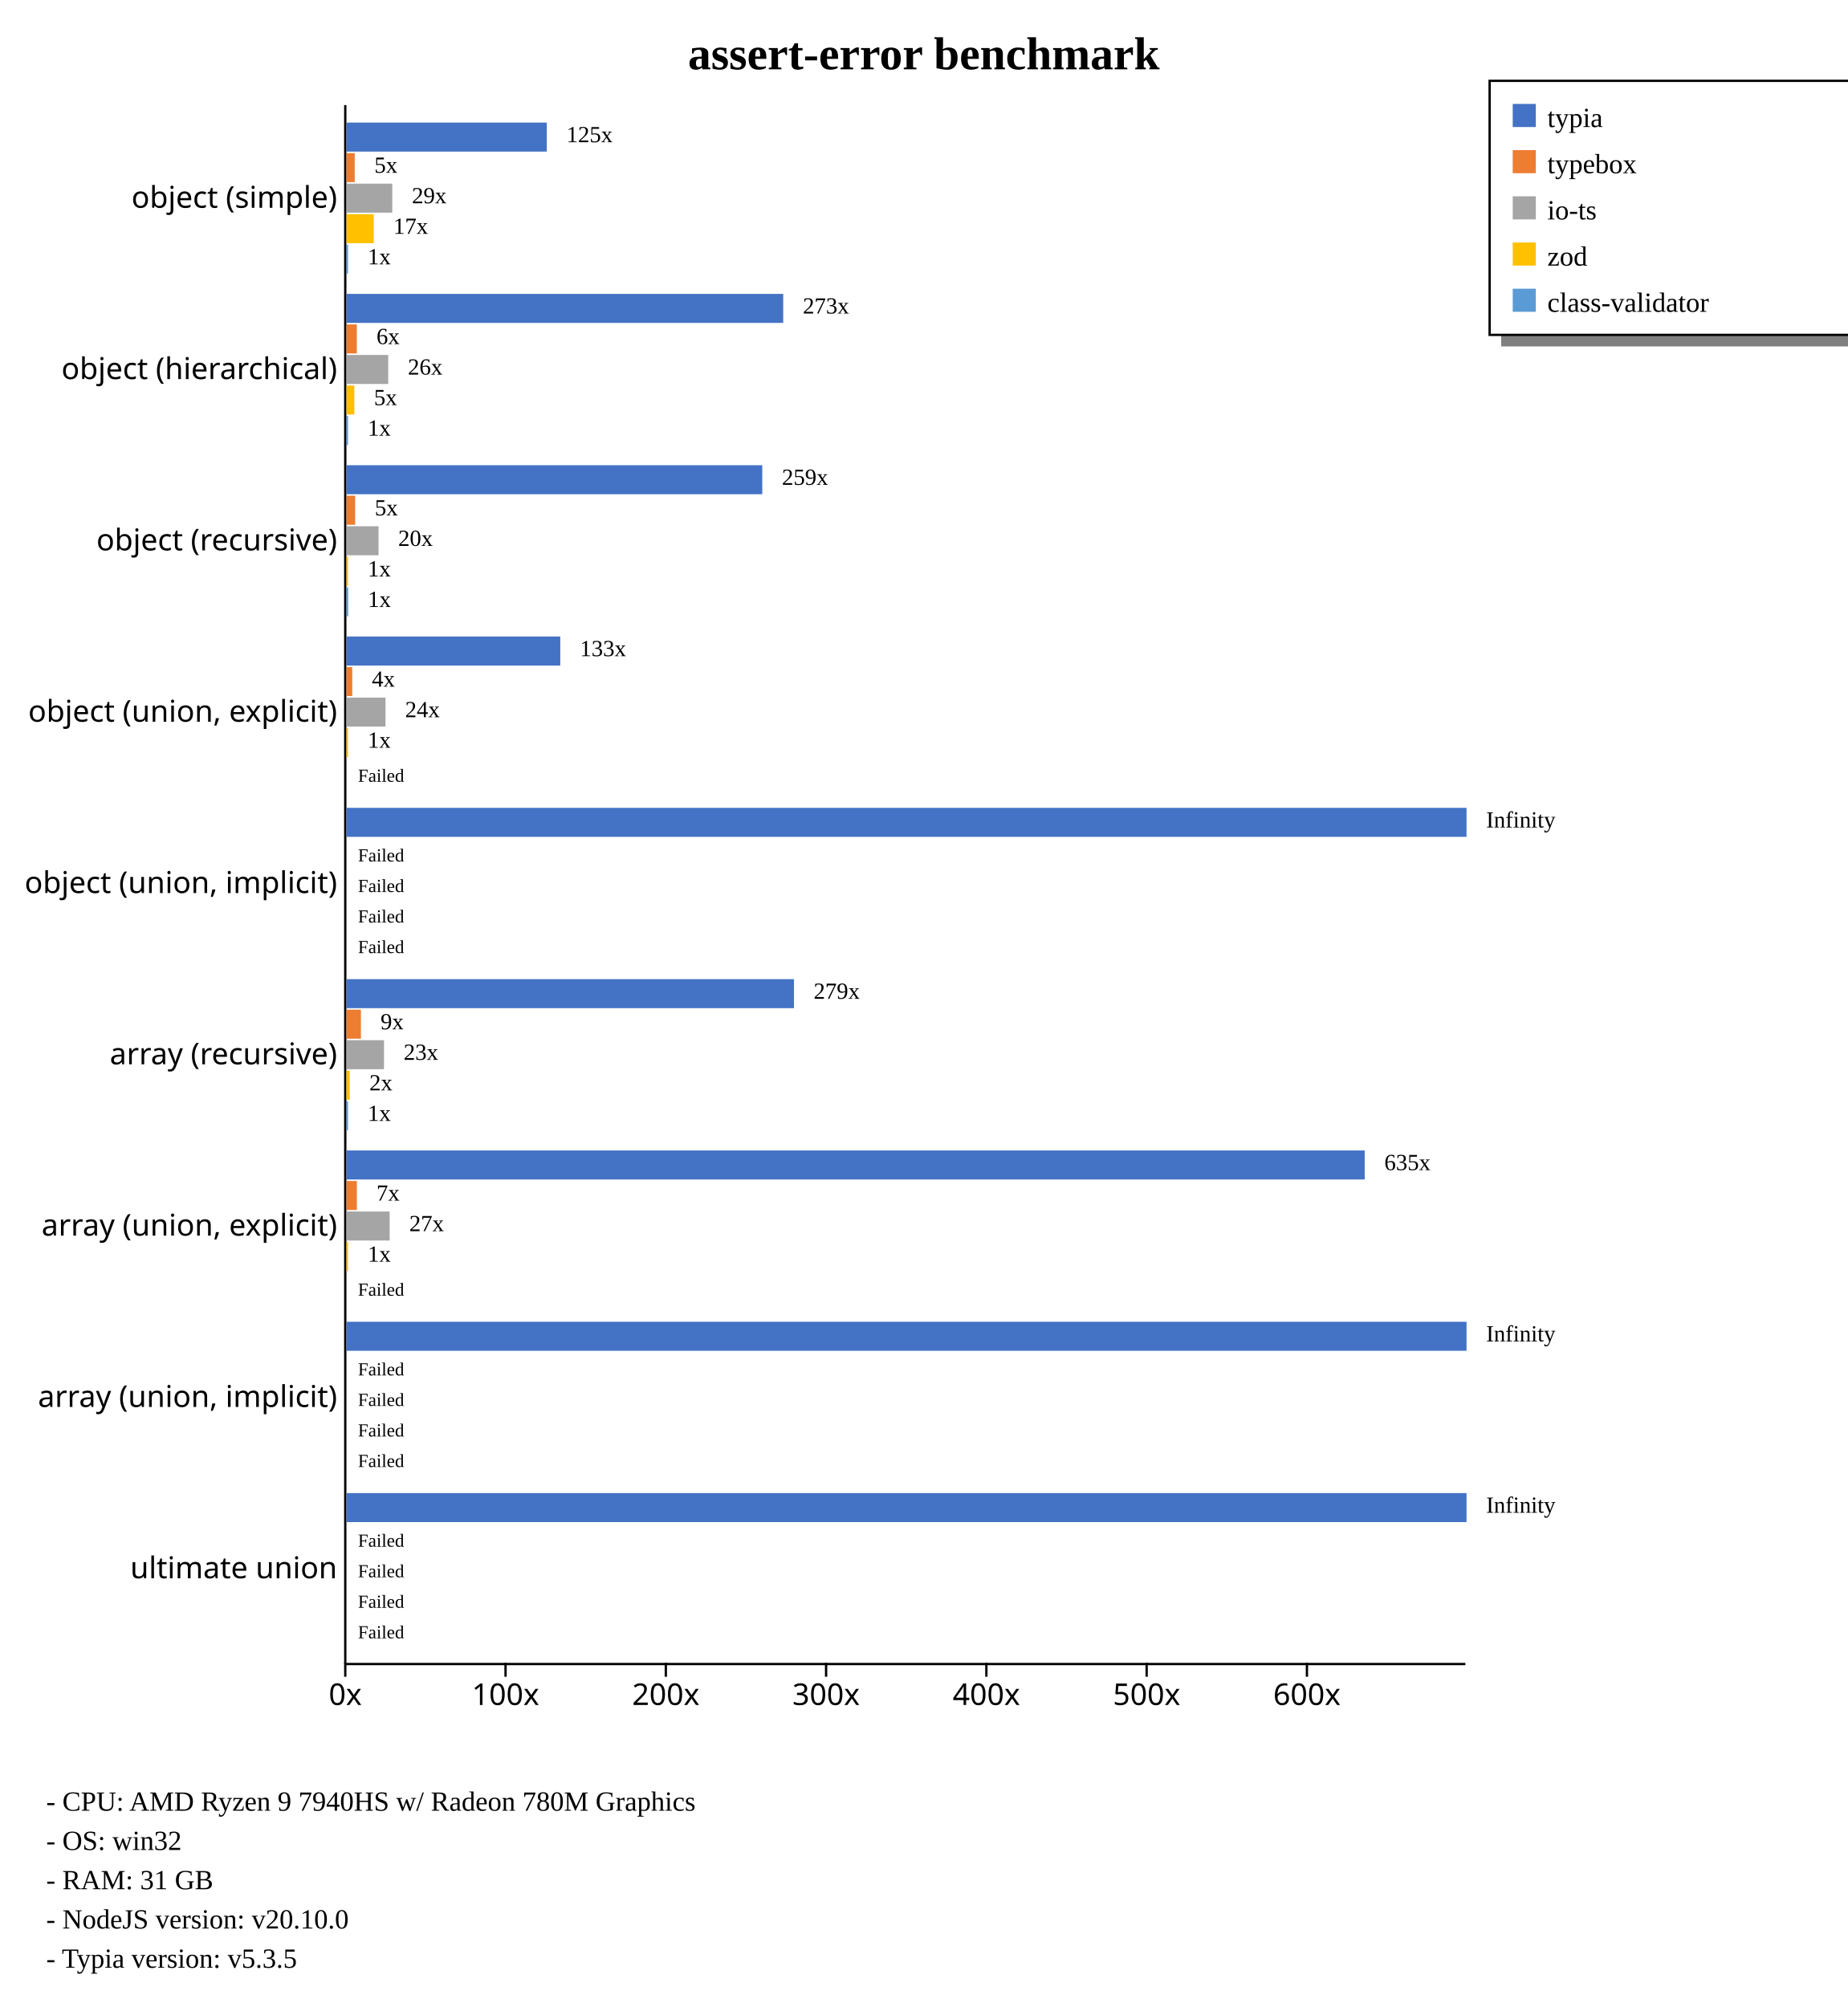
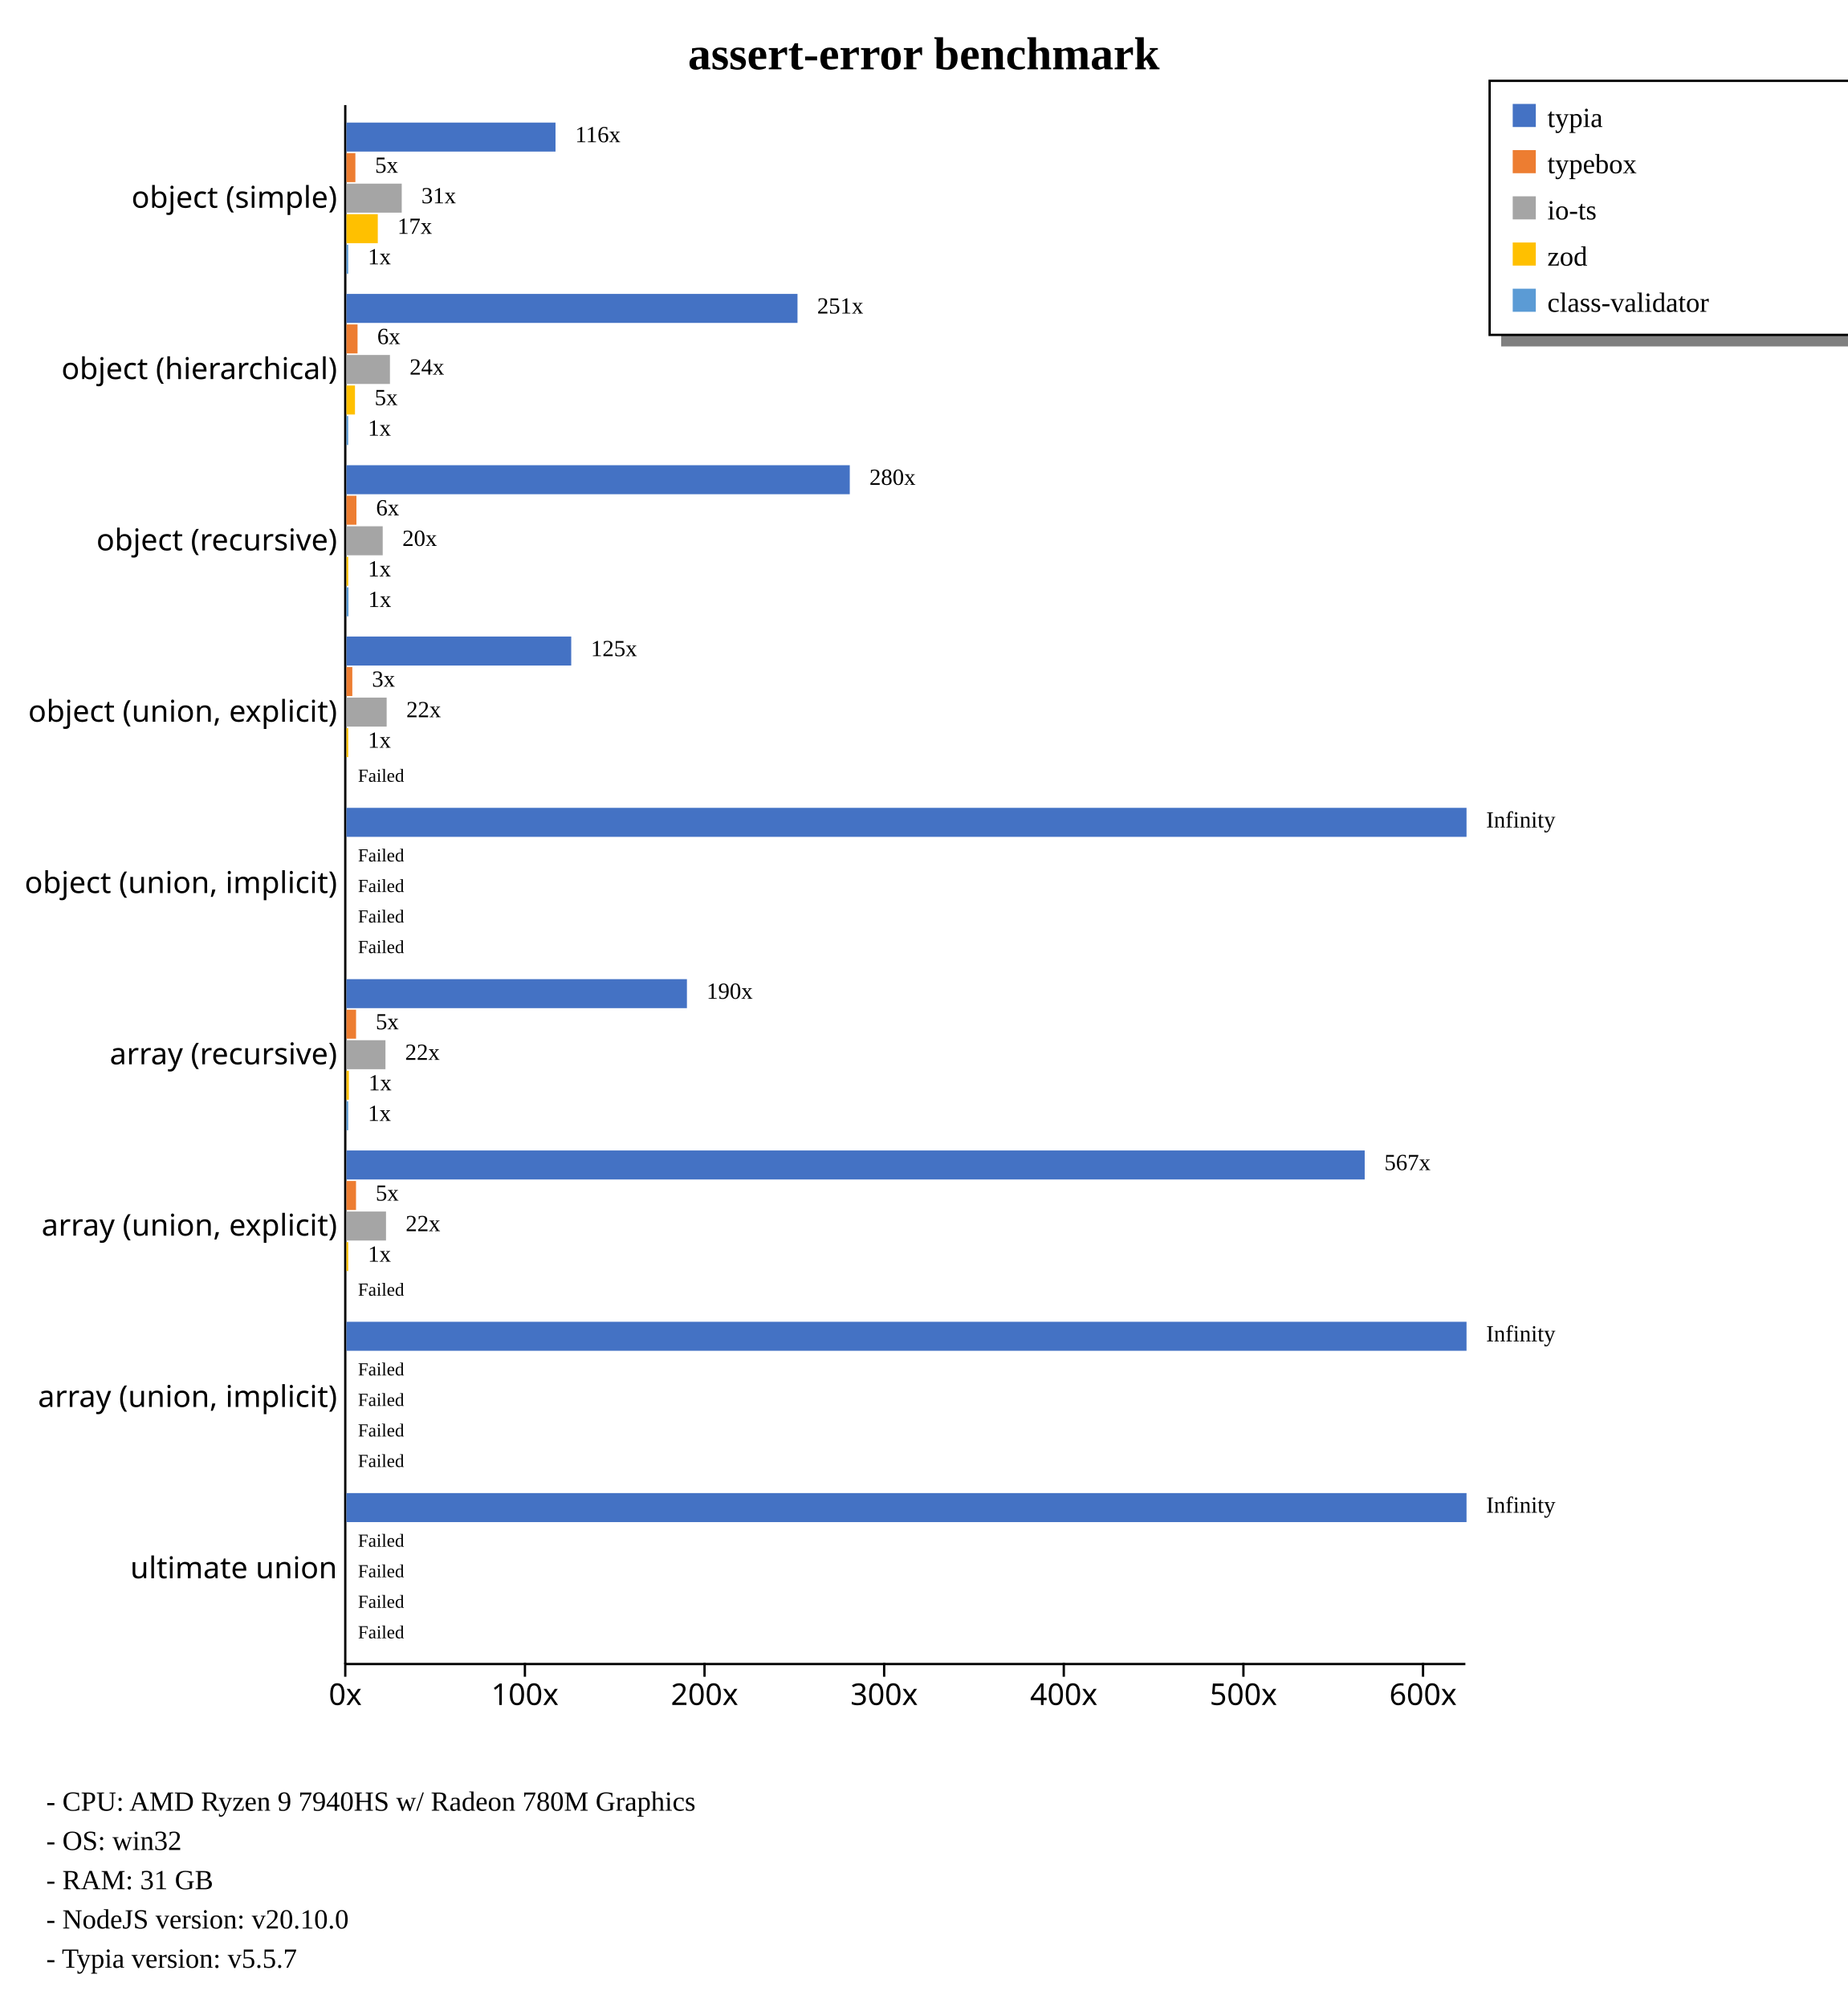
<svg xmlns="http://www.w3.org/2000/svg" width="800" height="869" style="background-color: white;">
  <g class="y axis" transform="translate(149,45)" fill="none" font-size="10" font-family="sans-serif" text-anchor="end" style="font-size: 13px;">
    <path class="domain" stroke="currentColor" d="M0.5,0.5V675.5" />
    <g class="tick" opacity="1" transform="translate(0,40.7967)" style="font-size: 13px;">
      <line stroke="currentColor" x2="0" />
      <text fill="currentColor" x="-3" dy="0.32em">object (simple)    </text>
    </g>
    <g class="tick" opacity="1" transform="translate(0,114.9725)" style="font-size: 13px;">
      <line stroke="currentColor" x2="0" />
      <text fill="currentColor" x="-3" dy="0.32em">object (hierarchical)    </text>
    </g>
    <g class="tick" opacity="1" transform="translate(0,189.1484)" style="font-size: 13px;">
      <line stroke="currentColor" x2="0" />
      <text fill="currentColor" x="-3" dy="0.32em">object (recursive)    </text>
    </g>
    <g class="tick" opacity="1" transform="translate(0,263.3242)" style="font-size: 13px;">
      <line stroke="currentColor" x2="0" />
      <text fill="currentColor" x="-3" dy="0.32em">object (union, explicit)    </text>
    </g>
    <g class="tick" opacity="1" transform="translate(0,337.5)" style="font-size: 13px;">
      <line stroke="currentColor" x2="0" />
      <text fill="currentColor" x="-3" dy="0.32em">object (union, implicit)    </text>
    </g>
    <g class="tick" opacity="1" transform="translate(0,411.6758)" style="font-size: 13px;">
      <line stroke="currentColor" x2="0" />
      <text fill="currentColor" x="-3" dy="0.32em">array (recursive)    </text>
    </g>
    <g class="tick" opacity="1" transform="translate(0,485.8516)" style="font-size: 13px;">
      <line stroke="currentColor" x2="0" />
      <text fill="currentColor" x="-3" dy="0.32em">array (union, explicit)    </text>
    </g>
    <g class="tick" opacity="1" transform="translate(0,560.0275)" style="font-size: 13px;">
      <line stroke="currentColor" x2="0" />
      <text fill="currentColor" x="-3" dy="0.32em">array (union, implicit)    </text>
    </g>
    <g class="tick" opacity="1" transform="translate(0,634.2033)" style="font-size: 13px;">
      <line stroke="currentColor" x2="0" />
      <text fill="currentColor" x="-3" dy="0.32em">ultimate union    </text>
    </g>
  </g>
  <g class="x axis" transform="translate(149,720)" fill="none" font-size="10" font-family="sans-serif" text-anchor="middle" style="font-size: 13px;">
    <path class="domain" stroke="currentColor" d="M0.5,0.5H485.5" />
    <g class="tick" opacity="1" transform="translate(0.5,0)" style="font-size: 13px;">
      <line stroke="currentColor" y2="6" />
      <text fill="currentColor" y="9" dy="0.71em">0x</text>
    </g>
-     <g class="tick" opacity="1" transform="translate(69.89865,0)" style="font-size: 13px;">
+     <g class="tick" opacity="1" transform="translate(78.27842,0)" style="font-size: 13px;">
      <line stroke="currentColor" y2="6" />
      <text fill="currentColor" y="9" dy="0.71em">100x</text>
    </g>
-     <g class="tick" opacity="1" transform="translate(139.2973,0)" style="font-size: 13px;">
+     <g class="tick" opacity="1" transform="translate(156.0568,0)" style="font-size: 13px;">
      <line stroke="currentColor" y2="6" />
      <text fill="currentColor" y="9" dy="0.71em">200x</text>
    </g>
-     <g class="tick" opacity="1" transform="translate(208.6959,0)" style="font-size: 13px;">
+     <g class="tick" opacity="1" transform="translate(233.8352,0)" style="font-size: 13px;">
      <line stroke="currentColor" y2="6" />
      <text fill="currentColor" y="9" dy="0.71em">300x</text>
    </g>
-     <g class="tick" opacity="1" transform="translate(278.0946,0)" style="font-size: 13px;">
+     <g class="tick" opacity="1" transform="translate(311.6137,0)" style="font-size: 13px;">
      <line stroke="currentColor" y2="6" />
      <text fill="currentColor" y="9" dy="0.71em">400x</text>
    </g>
-     <g class="tick" opacity="1" transform="translate(347.4932,0)" style="font-size: 13px;">
+     <g class="tick" opacity="1" transform="translate(389.3921,0)" style="font-size: 13px;">
      <line stroke="currentColor" y2="6" />
      <text fill="currentColor" y="9" dy="0.71em">500x</text>
    </g>
-     <g class="tick" opacity="1" transform="translate(416.8919,0)" style="font-size: 13px;">
+     <g class="tick" opacity="1" transform="translate(467.1705,0)" style="font-size: 13px;">
      <line stroke="currentColor" y2="6" />
      <text fill="currentColor" y="9" dy="0.71em">600x</text>
    </g>
  </g>
  <text transform="translate(400, 30)" style="text-anchor: middle; font-size: 20px; font-weight: bold;">assert-error benchmark</text>
  <rect x="650" y="145" width="230" height="5" fill="gray" />
  <rect x="645" y="35" width="230" height="110" fill="none" stroke="black" />
  <rect x="655" y="45" width="10" height="10" style="fill: #4472c4;" />
  <text x="670" y="55" style="font-size: 12px;">typia</text>
  <rect x="655" y="65" width="10" height="10" style="fill: #ed7d31;" />
  <text x="670" y="75" style="font-size: 12px;">typebox</text>
  <rect x="655" y="85" width="10" height="10" style="fill: #a5a5a5;" />
  <text x="670" y="95" style="font-size: 12px;">io-ts</text>
  <rect x="655" y="105" width="10" height="10" style="fill: #ffc000;" />
  <text x="670" y="115" style="font-size: 12px;">zod</text>
  <rect x="655" y="125" width="10" height="10" style="fill: #5b9bd5;" />
  <text x="670" y="135" style="font-size: 12px;">class-validator</text>
  <text x="20" y="784" style="font-size: 12px;">  - CPU: AMD Ryzen 9 7940HS w/ Radeon 780M Graphics</text>
  <text x="20" y="801" style="font-size: 12px;">  - OS: win32</text>
  <text x="20" y="818" style="font-size: 12px;">  - RAM: 31 GB</text>
  <text x="20" y="835" style="font-size: 12px;">  - NodeJS version: v20.10.0</text>
-   <text x="20" y="852" style="font-size: 12px;">  - Typia version: v5.3.5</text>
+   <text x="20" y="852" style="font-size: 12px;">  - Typia version: v5.5.7</text>
  <g style="font-size: 13px;">
    <g style="font-size: 13px;">
-       <rect x="150" y="53.079" width="86.764" height="12.558" fill="#4472c4" />
-       <rect x="150" y="66.298" width="3.602" height="12.558" fill="#ed7d31" />
-       <rect x="150" y="79.517" width="19.849" height="12.558" fill="#a5a5a5" />
-       <rect x="150" y="92.737" width="11.832" height="12.558" fill="#ffc000" />
-       <rect x="150" y="105.956" width="0.694" height="12.558" fill="#5b9bd5" />
-       <text class="label" x="245.264" y="61.579" font-size="10px">125x</text>
-       <text class="label" x="162.102" y="74.798" font-size="10px">5x</text>
-       <text class="label" x="178.349" y="88.017" font-size="10px">29x</text>
-       <text class="label" x="170.332" y="101.237" font-size="10px">17x</text>
-       <text class="label" x="159.194" y="114.456" font-size="10px">1x</text>
-       <text class="label" x="241.764" y="63.079" font-size="8px" />
-       <text class="label" x="158.602" y="76.298" font-size="8px" />
-       <text class="label" x="174.849" y="89.517" font-size="8px" />
-       <text class="label" x="166.832" y="102.737" font-size="8px" />
-       <text class="label" x="155.694" y="115.956" font-size="8px" />
-     </g>
-     <g style="font-size: 13px;">
-       <rect x="150" y="127.254" width="189.129" height="12.558" fill="#4472c4" />
-       <rect x="150" y="140.474" width="4.51" height="12.558" fill="#ed7d31" />
-       <rect x="150" y="153.693" width="18.107" height="12.558" fill="#a5a5a5" />
-       <rect x="150" y="166.913" width="3.434" height="12.558" fill="#ffc000" />
-       <rect x="150" y="180.132" width="0.694" height="12.558" fill="#5b9bd5" />
-       <text class="label" x="347.629" y="135.754" font-size="10px">273x</text>
-       <text class="label" x="163.01" y="148.974" font-size="10px">6x</text>
-       <text class="label" x="176.607" y="162.193" font-size="10px">26x</text>
-       <text class="label" x="161.934" y="175.413" font-size="10px">5x</text>
-       <text class="label" x="159.194" y="188.632" font-size="10px">1x</text>
-       <text class="label" x="344.129" y="137.254" font-size="8px" />
-       <text class="label" x="159.51" y="150.474" font-size="8px" />
-       <text class="label" x="173.107" y="163.693" font-size="8px" />
-       <text class="label" x="158.434" y="176.913" font-size="8px" />
-       <text class="label" x="155.694" y="190.132" font-size="8px" />
-     </g>
-     <g style="font-size: 13px;">
-       <rect x="150" y="201.43" width="180.057" height="12.558" fill="#4472c4" />
-       <rect x="150" y="214.65" width="3.778" height="12.558" fill="#ed7d31" />
-       <rect x="150" y="227.869" width="13.911" height="12.558" fill="#a5a5a5" />
-       <rect x="150" y="241.089" width="0.694" height="12.558" fill="#ffc000" />
-       <rect x="150" y="254.308" width="0.761" height="12.558" fill="#5b9bd5" />
-       <text class="label" x="338.557" y="209.93" font-size="10px">259x</text>
-       <text class="label" x="162.278" y="223.15" font-size="10px">5x</text>
-       <text class="label" x="172.411" y="236.369" font-size="10px">20x</text>
-       <text class="label" x="159.194" y="249.589" font-size="10px">1x</text>
-       <text class="label" x="159.261" y="262.808" font-size="10px">1x</text>
-       <text class="label" x="335.057" y="211.43" font-size="8px" />
-       <text class="label" x="158.778" y="224.65" font-size="8px" />
-       <text class="label" x="168.911" y="237.869" font-size="8px" />
-       <text class="label" x="155.694" y="251.089" font-size="8px" />
-       <text class="label" x="155.761" y="264.308" font-size="8px" />
-     </g>
-     <g style="font-size: 13px;">
-       <rect x="150" y="275.606" width="92.598" height="12.558" fill="#4472c4" />
-       <rect x="150" y="288.825" width="2.507" height="12.558" fill="#ed7d31" />
-       <rect x="150" y="302.045" width="16.913" height="12.558" fill="#a5a5a5" />
-       <rect x="150" y="315.264" width="0.694" height="12.558" fill="#ffc000" />
+       <rect x="150" y="53.079" width="90.534" height="12.558" fill="#4472c4" />
+       <rect x="150" y="66.298" width="3.878" height="12.558" fill="#ed7d31" />
+       <rect x="150" y="79.517" width="23.95" height="12.558" fill="#a5a5a5" />
+       <rect x="150" y="92.737" width="13.581" height="12.558" fill="#ffc000" />
+       <rect x="150" y="105.956" width="0.778" height="12.558" fill="#5b9bd5" />
+       <text class="label" x="249.034" y="61.579" font-size="10px">116x</text>
+       <text class="label" x="162.378" y="74.798" font-size="10px">5x</text>
+       <text class="label" x="182.45" y="88.017" font-size="10px">31x</text>
+       <text class="label" x="172.081" y="101.237" font-size="10px">17x</text>
+       <text class="label" x="159.278" y="114.456" font-size="10px">1x</text>
+       <text class="label" x="245.534" y="63.079" font-size="8px" />
+       <text class="label" x="158.878" y="76.298" font-size="8px" />
+       <text class="label" x="178.95" y="89.517" font-size="8px" />
+       <text class="label" x="168.581" y="102.737" font-size="8px" />
+       <text class="label" x="155.778" y="115.956" font-size="8px" />
+     </g>
+     <g style="font-size: 13px;">
+       <rect x="150" y="127.254" width="195.313" height="12.558" fill="#4472c4" />
+       <rect x="150" y="140.474" width="4.819" height="12.558" fill="#ed7d31" />
+       <rect x="150" y="153.693" width="18.842" height="12.558" fill="#a5a5a5" />
+       <rect x="150" y="166.913" width="3.705" height="12.558" fill="#ffc000" />
+       <rect x="150" y="180.132" width="0.778" height="12.558" fill="#5b9bd5" />
+       <text class="label" x="353.813" y="135.754" font-size="10px">251x</text>
+       <text class="label" x="163.319" y="148.974" font-size="10px">6x</text>
+       <text class="label" x="177.342" y="162.193" font-size="10px">24x</text>
+       <text class="label" x="162.205" y="175.413" font-size="10px">5x</text>
+       <text class="label" x="159.278" y="188.632" font-size="10px">1x</text>
+       <text class="label" x="350.313" y="137.254" font-size="8px" />
+       <text class="label" x="159.819" y="150.474" font-size="8px" />
+       <text class="label" x="173.842" y="163.693" font-size="8px" />
+       <text class="label" x="158.705" y="176.913" font-size="8px" />
+       <text class="label" x="155.778" y="190.132" font-size="8px" />
+     </g>
+     <g style="font-size: 13px;">
+       <rect x="150" y="201.43" width="217.95" height="12.558" fill="#4472c4" />
+       <rect x="150" y="214.65" width="4.327" height="12.558" fill="#ed7d31" />
+       <rect x="150" y="227.869" width="15.713" height="12.558" fill="#a5a5a5" />
+       <rect x="150" y="241.089" width="0.778" height="12.558" fill="#ffc000" />
+       <rect x="150" y="254.308" width="0.897" height="12.558" fill="#5b9bd5" />
+       <text class="label" x="376.45" y="209.93" font-size="10px">280x</text>
+       <text class="label" x="162.827" y="223.15" font-size="10px">6x</text>
+       <text class="label" x="174.213" y="236.369" font-size="10px">20x</text>
+       <text class="label" x="159.278" y="249.589" font-size="10px">1x</text>
+       <text class="label" x="159.397" y="262.808" font-size="10px">1x</text>
+       <text class="label" x="372.95" y="211.43" font-size="8px" />
+       <text class="label" x="159.327" y="224.65" font-size="8px" />
+       <text class="label" x="170.713" y="237.869" font-size="8px" />
+       <text class="label" x="155.778" y="251.089" font-size="8px" />
+       <text class="label" x="155.897" y="264.308" font-size="8px" />
+     </g>
+     <g style="font-size: 13px;">
+       <rect x="150" y="275.606" width="97.335" height="12.558" fill="#4472c4" />
+       <rect x="150" y="288.825" width="2.551" height="12.558" fill="#ed7d31" />
+       <rect x="150" y="302.045" width="17.422" height="12.558" fill="#a5a5a5" />
+       <rect x="150" y="315.264" width="0.778" height="12.558" fill="#ffc000" />
      <rect x="150" y="328.484" width="0" height="12.558" fill="#5b9bd5" />
-       <text class="label" x="251.098" y="284.106" font-size="10px">133x</text>
-       <text class="label" x="161.007" y="297.325" font-size="10px">4x</text>
-       <text class="label" x="175.413" y="310.545" font-size="10px">24x</text>
-       <text class="label" x="159.194" y="323.764" font-size="10px">1x</text>
+       <text class="label" x="255.835" y="284.106" font-size="10px">125x</text>
+       <text class="label" x="161.051" y="297.325" font-size="10px">3x</text>
+       <text class="label" x="175.922" y="310.545" font-size="10px">22x</text>
+       <text class="label" x="159.278" y="323.764" font-size="10px">1x</text>
      <text class="label" x="158.5" y="336.984" font-size="10px" />
-       <text class="label" x="247.598" y="285.606" font-size="8px" />
-       <text class="label" x="157.507" y="298.825" font-size="8px" />
-       <text class="label" x="171.913" y="312.045" font-size="8px" />
-       <text class="label" x="155.694" y="325.264" font-size="8px" />
+       <text class="label" x="252.335" y="285.606" font-size="8px" />
+       <text class="label" x="157.551" y="298.825" font-size="8px" />
+       <text class="label" x="172.422" y="312.045" font-size="8px" />
+       <text class="label" x="155.778" y="325.264" font-size="8px" />
      <text class="label" x="155" y="338.484" font-size="8px">Failed</text>
    </g>
    <g style="font-size: 13px;">
      <rect x="150" y="349.782" width="485" height="12.558" fill="#4472c4" />
      <rect x="150" y="363.001" width="0" height="12.558" fill="#ed7d31" />
      <rect x="150" y="376.221" width="0" height="12.558" fill="#a5a5a5" />
      <rect x="150" y="389.44" width="0" height="12.558" fill="#ffc000" />
      <rect x="150" y="402.66" width="0" height="12.558" fill="#5b9bd5" />
      <text class="label" x="643.5" y="358.282" font-size="10px">Infinity</text>
      <text class="label" x="158.5" y="371.501" font-size="10px" />
      <text class="label" x="158.5" y="384.721" font-size="10px" />
      <text class="label" x="158.5" y="397.94" font-size="10px" />
      <text class="label" x="158.5" y="411.16" font-size="10px" />
      <text class="label" x="640" y="359.782" font-size="8px" />
      <text class="label" x="155" y="373.001" font-size="8px">Failed</text>
      <text class="label" x="155" y="386.221" font-size="8px">Failed</text>
      <text class="label" x="155" y="399.44" font-size="8px">Failed</text>
      <text class="label" x="155" y="412.66" font-size="8px">Failed</text>
    </g>
    <g style="font-size: 13px;">
-       <rect x="150" y="423.958" width="193.79" height="12.558" fill="#4472c4" />
-       <rect x="150" y="437.177" width="6.277" height="12.558" fill="#ed7d31" />
-       <rect x="150" y="450.397" width="16.267" height="12.558" fill="#a5a5a5" />
-       <rect x="150" y="463.616" width="1.413" height="12.558" fill="#ffc000" />
-       <rect x="150" y="476.835" width="0.694" height="12.558" fill="#5b9bd5" />
-       <text class="label" x="352.29" y="432.458" font-size="10px">279x</text>
-       <text class="label" x="164.777" y="445.677" font-size="10px">9x</text>
-       <text class="label" x="174.767" y="458.897" font-size="10px">23x</text>
-       <text class="label" x="159.913" y="472.116" font-size="10px">2x</text>
-       <text class="label" x="159.194" y="485.335" font-size="10px">1x</text>
-       <text class="label" x="348.79" y="433.958" font-size="8px" />
-       <text class="label" x="161.277" y="447.177" font-size="8px" />
-       <text class="label" x="171.267" y="460.397" font-size="8px" />
-       <text class="label" x="156.413" y="473.616" font-size="8px" />
-       <text class="label" x="155.694" y="486.835" font-size="8px" />
+       <rect x="150" y="423.958" width="147.435" height="12.558" fill="#4472c4" />
+       <rect x="150" y="437.177" width="4.175" height="12.558" fill="#ed7d31" />
+       <rect x="150" y="450.397" width="16.904" height="12.558" fill="#a5a5a5" />
+       <rect x="150" y="463.616" width="1.054" height="12.558" fill="#ffc000" />
+       <rect x="150" y="476.835" width="0.778" height="12.558" fill="#5b9bd5" />
+       <text class="label" x="305.935" y="432.458" font-size="10px">190x</text>
+       <text class="label" x="162.675" y="445.677" font-size="10px">5x</text>
+       <text class="label" x="175.404" y="458.897" font-size="10px">22x</text>
+       <text class="label" x="159.554" y="472.116" font-size="10px">1x</text>
+       <text class="label" x="159.278" y="485.335" font-size="10px">1x</text>
+       <text class="label" x="302.435" y="433.958" font-size="8px" />
+       <text class="label" x="159.175" y="447.177" font-size="8px" />
+       <text class="label" x="171.904" y="460.397" font-size="8px" />
+       <text class="label" x="156.054" y="473.616" font-size="8px" />
+       <text class="label" x="155.778" y="486.835" font-size="8px" />
    </g>
    <g style="font-size: 13px;">
      <rect x="150" y="498.134" width="440.909" height="12.558" fill="#4472c4" />
-       <rect x="150" y="511.353" width="4.528" height="12.558" fill="#ed7d31" />
-       <rect x="150" y="524.572" width="18.719" height="12.558" fill="#a5a5a5" />
-       <rect x="150" y="537.792" width="0.694" height="12.558" fill="#ffc000" />
+       <rect x="150" y="511.353" width="4.158" height="12.558" fill="#ed7d31" />
+       <rect x="150" y="524.572" width="17.141" height="12.558" fill="#a5a5a5" />
+       <rect x="150" y="537.792" width="0.778" height="12.558" fill="#ffc000" />
      <rect x="150" y="551.011" width="0" height="12.558" fill="#5b9bd5" />
-       <text class="label" x="599.409" y="506.634" font-size="10px">635x</text>
-       <text class="label" x="163.028" y="519.853" font-size="10px">7x</text>
-       <text class="label" x="177.219" y="533.072" font-size="10px">27x</text>
-       <text class="label" x="159.194" y="546.292" font-size="10px">1x</text>
+       <text class="label" x="599.409" y="506.634" font-size="10px">567x</text>
+       <text class="label" x="162.658" y="519.853" font-size="10px">5x</text>
+       <text class="label" x="175.641" y="533.072" font-size="10px">22x</text>
+       <text class="label" x="159.278" y="546.292" font-size="10px">1x</text>
      <text class="label" x="158.5" y="559.511" font-size="10px" />
      <text class="label" x="595.909" y="508.134" font-size="8px" />
-       <text class="label" x="159.528" y="521.353" font-size="8px" />
-       <text class="label" x="173.719" y="534.572" font-size="8px" />
-       <text class="label" x="155.694" y="547.792" font-size="8px" />
+       <text class="label" x="159.158" y="521.353" font-size="8px" />
+       <text class="label" x="172.141" y="534.572" font-size="8px" />
+       <text class="label" x="155.778" y="547.792" font-size="8px" />
      <text class="label" x="155" y="561.011" font-size="8px">Failed</text>
    </g>
    <g style="font-size: 13px;">
      <rect x="150" y="572.309" width="485" height="12.558" fill="#4472c4" />
      <rect x="150" y="585.529" width="0" height="12.558" fill="#ed7d31" />
      <rect x="150" y="598.748" width="0" height="12.558" fill="#a5a5a5" />
      <rect x="150" y="611.968" width="0" height="12.558" fill="#ffc000" />
      <rect x="150" y="625.187" width="0" height="12.558" fill="#5b9bd5" />
      <text class="label" x="643.5" y="580.809" font-size="10px">Infinity</text>
      <text class="label" x="158.5" y="594.029" font-size="10px" />
      <text class="label" x="158.5" y="607.248" font-size="10px" />
      <text class="label" x="158.5" y="620.468" font-size="10px" />
      <text class="label" x="158.5" y="633.687" font-size="10px" />
      <text class="label" x="640" y="582.309" font-size="8px" />
      <text class="label" x="155" y="595.529" font-size="8px">Failed</text>
      <text class="label" x="155" y="608.748" font-size="8px">Failed</text>
      <text class="label" x="155" y="621.968" font-size="8px">Failed</text>
      <text class="label" x="155" y="635.187" font-size="8px">Failed</text>
    </g>
    <g style="font-size: 13px;">
      <rect x="150" y="646.485" width="485" height="12.558" fill="#4472c4" />
      <rect x="150" y="659.705" width="0" height="12.558" fill="#ed7d31" />
      <rect x="150" y="672.924" width="0" height="12.558" fill="#a5a5a5" />
      <rect x="150" y="686.144" width="0" height="12.558" fill="#ffc000" />
      <rect x="150" y="699.363" width="0" height="12.558" fill="#5b9bd5" />
      <text class="label" x="643.5" y="654.985" font-size="10px">Infinity</text>
      <text class="label" x="158.5" y="668.205" font-size="10px" />
      <text class="label" x="158.5" y="681.424" font-size="10px" />
      <text class="label" x="158.5" y="694.644" font-size="10px" />
      <text class="label" x="158.5" y="707.863" font-size="10px" />
      <text class="label" x="640" y="656.485" font-size="8px" />
      <text class="label" x="155" y="669.705" font-size="8px">Failed</text>
      <text class="label" x="155" y="682.924" font-size="8px">Failed</text>
      <text class="label" x="155" y="696.144" font-size="8px">Failed</text>
      <text class="label" x="155" y="709.363" font-size="8px">Failed</text>
    </g>
  </g>
</svg>
